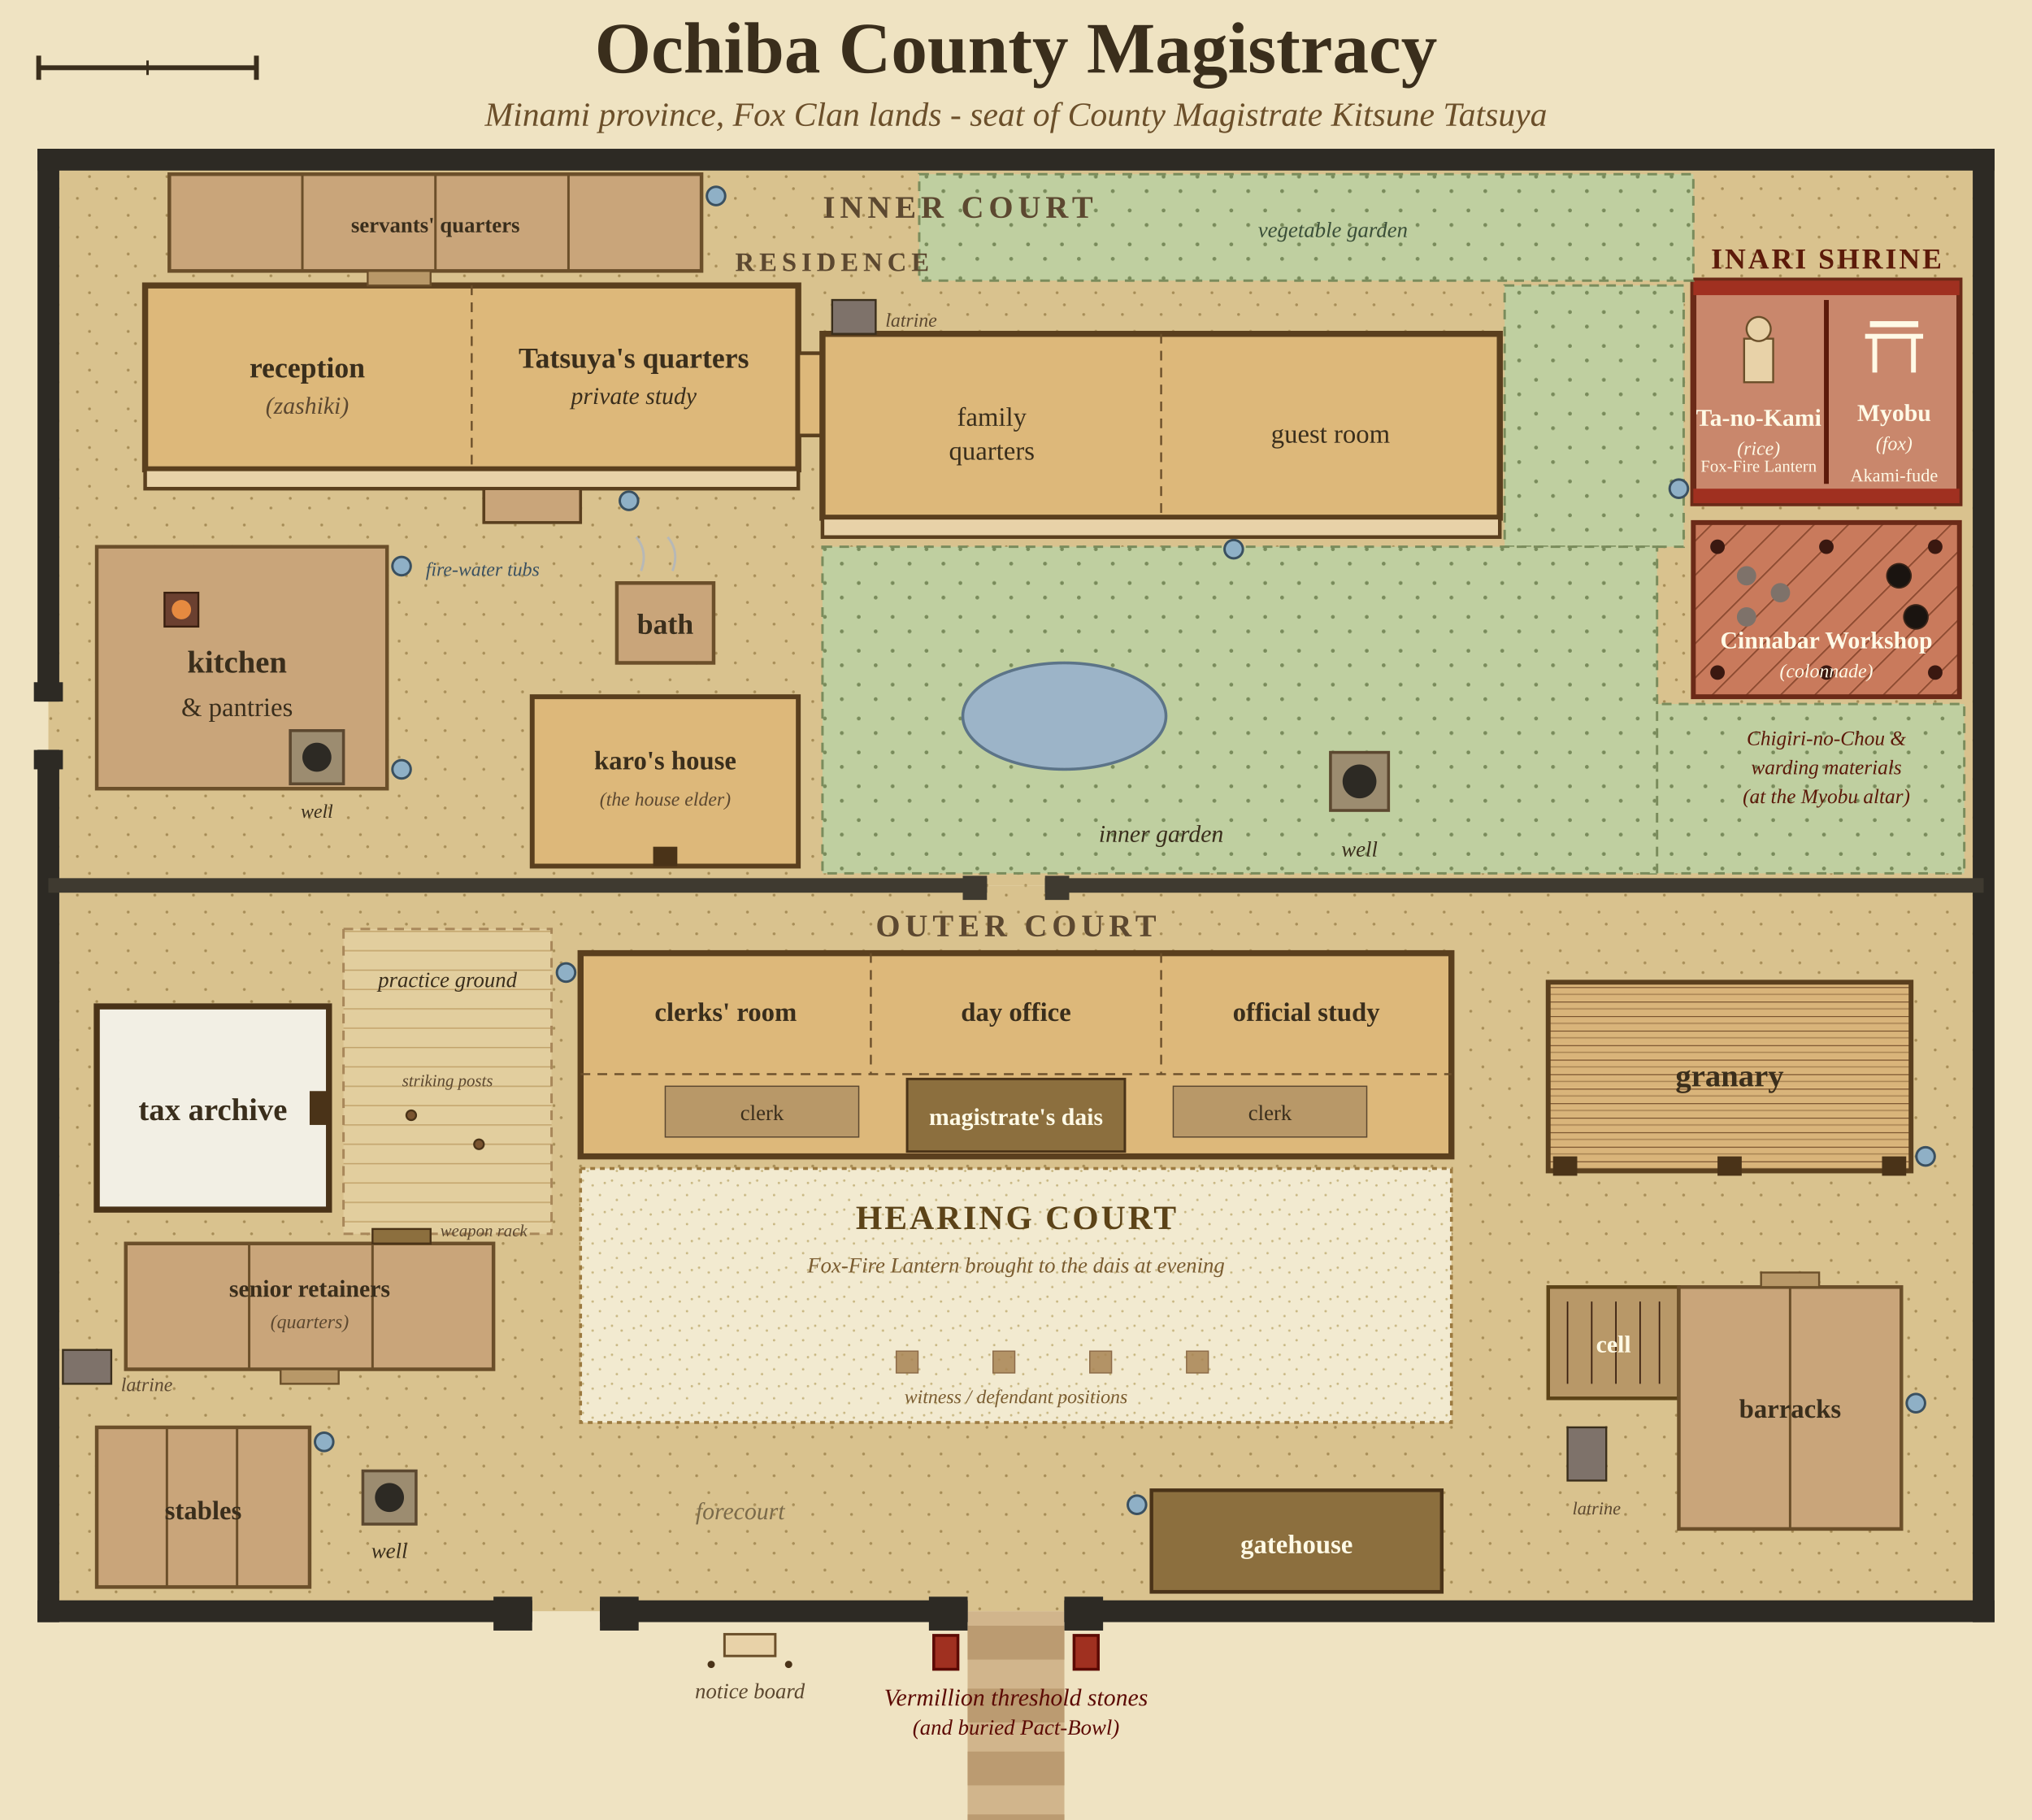
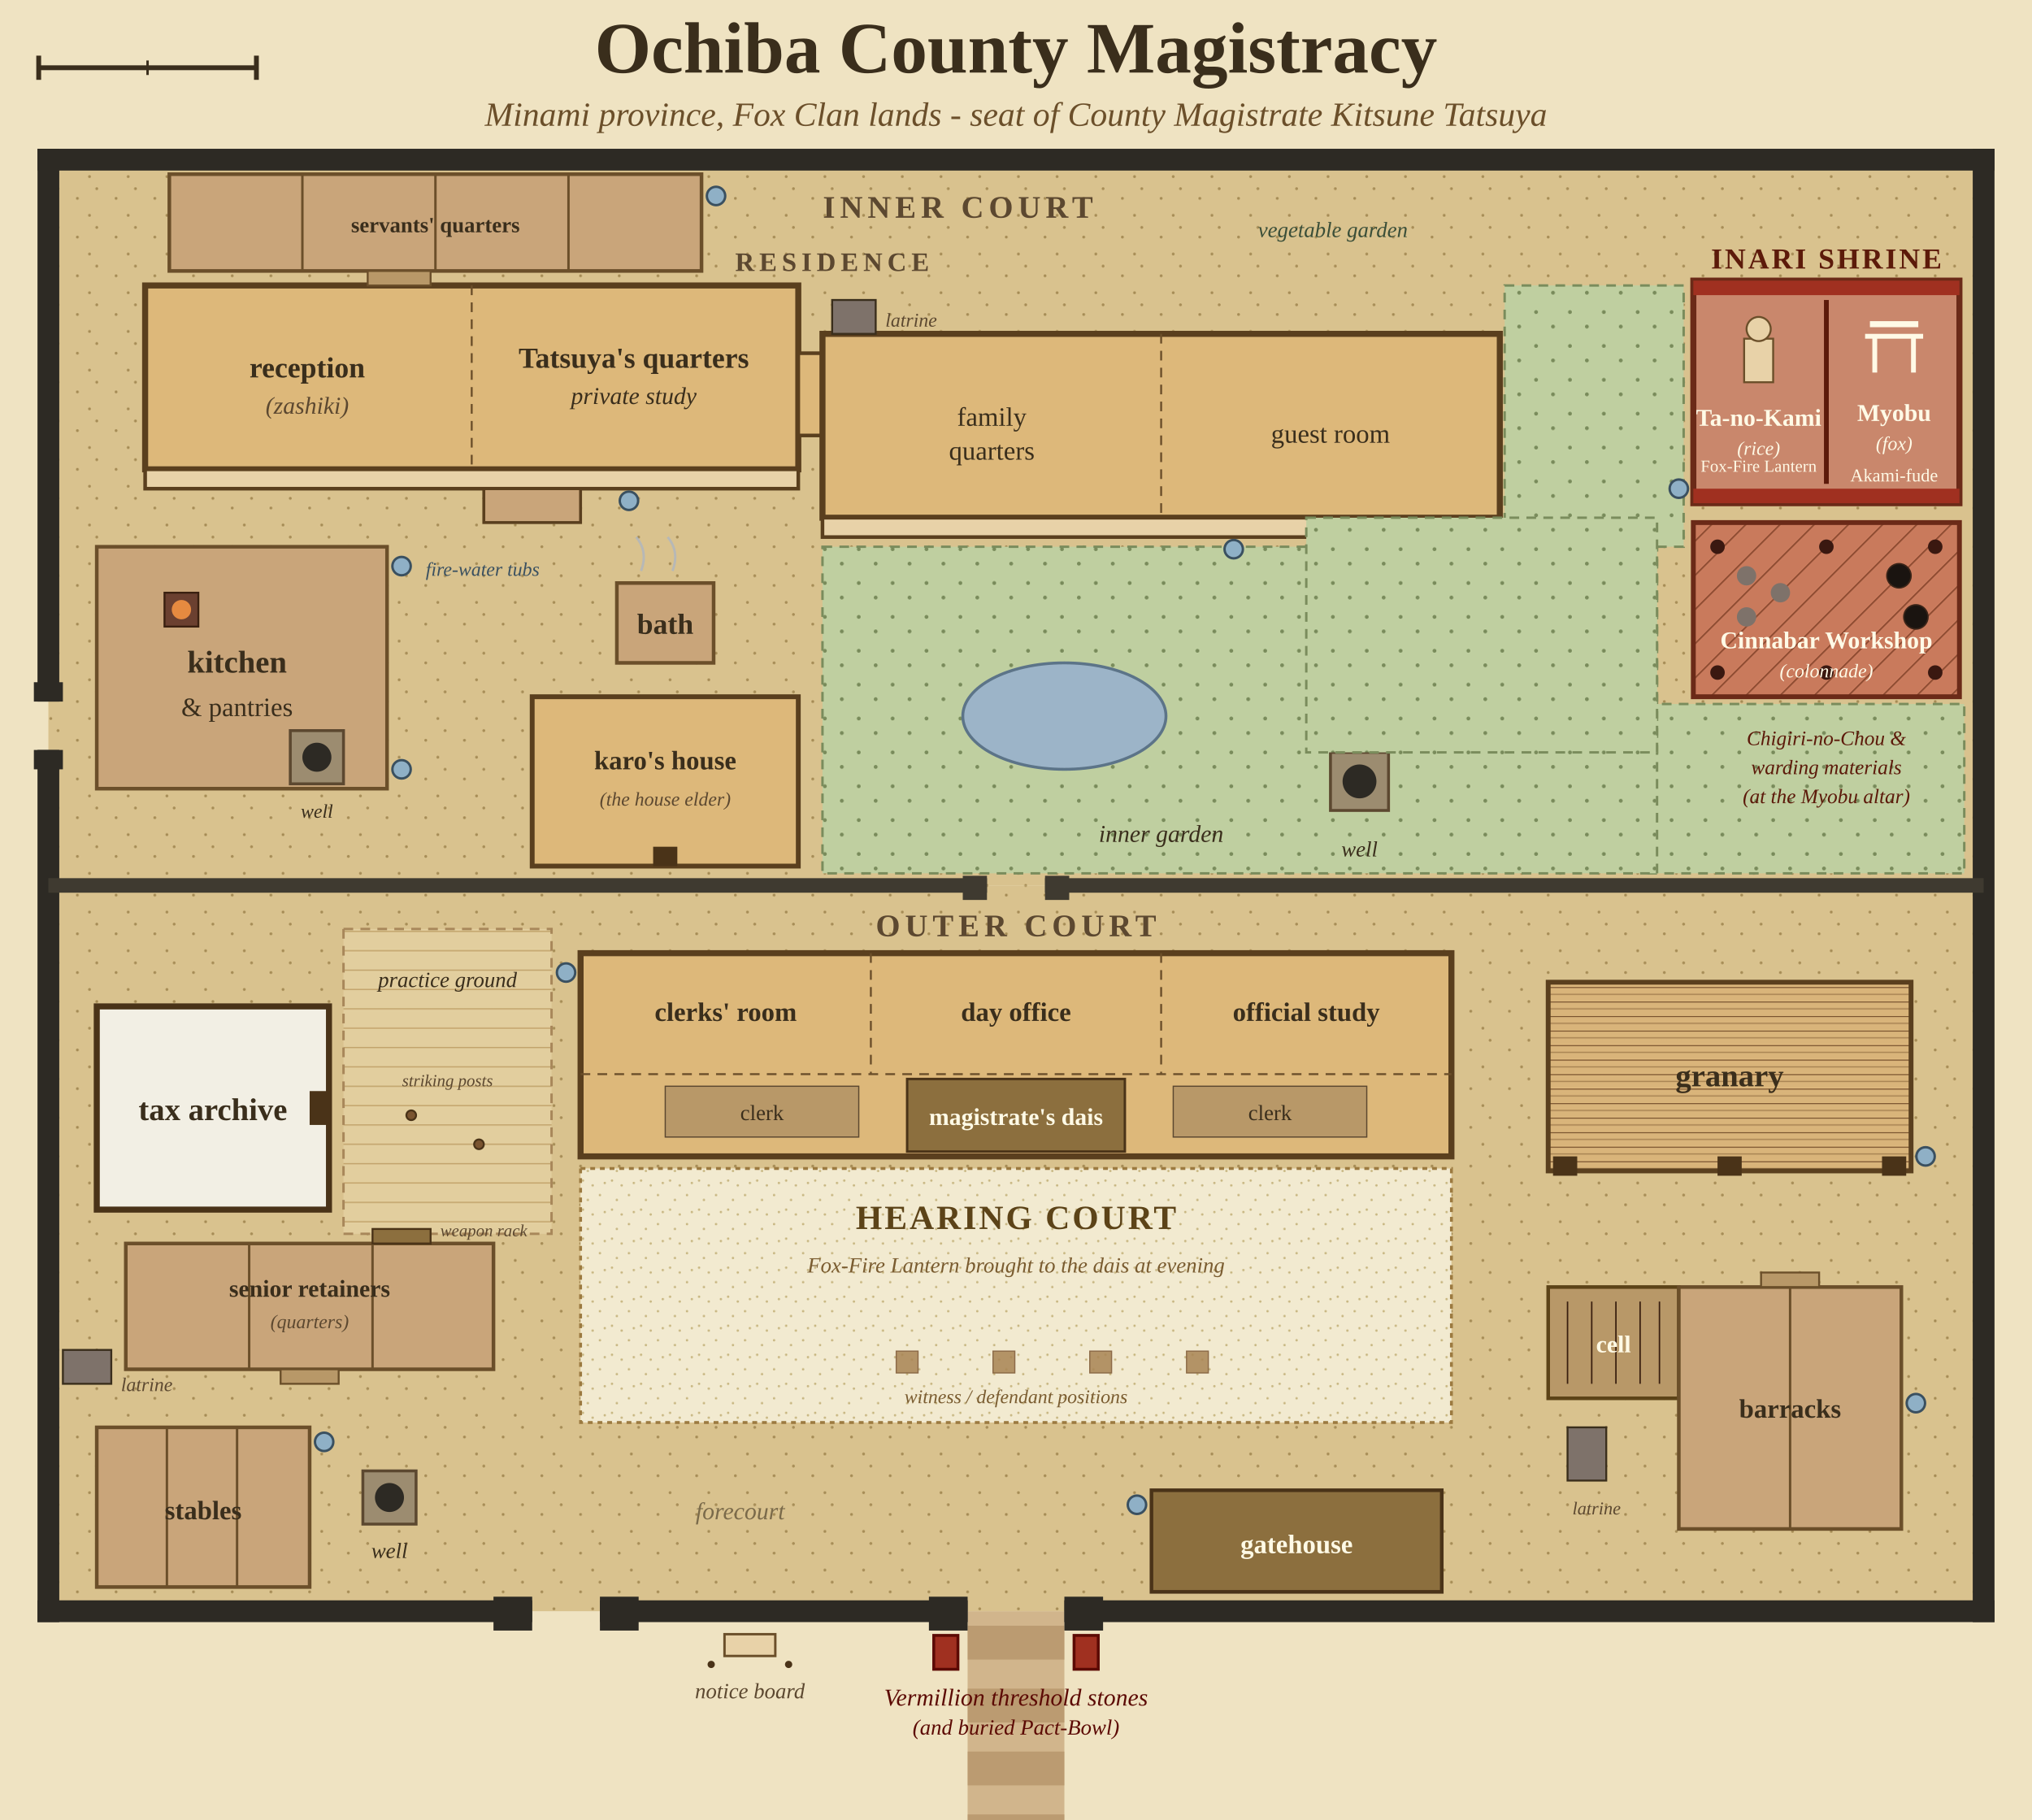
<svg xmlns="http://www.w3.org/2000/svg" viewBox="180 84 840 752" font-family="Georgia, 'Times New Roman', serif">
  <defs>
    <pattern id="colonnade-hatch" patternUnits="userSpaceOnUse" width="10" height="10" patternTransform="rotate(45)">
      <rect width="10" height="10" fill="#C97A5C" />
      <line x1="0" y1="0" x2="0" y2="10" stroke="#8C4A30" stroke-width="1.2" />
    </pattern>
    <pattern id="garden-stipple" patternUnits="userSpaceOnUse" width="14" height="14">
      <rect width="14" height="14" fill="#BFCFA0" />
      <circle cx="3" cy="3" r="0.8" fill="#7A8C5C" />
      <circle cx="10" cy="9" r="0.8" fill="#7A8C5C" />
    </pattern>
    <pattern id="court-earth" patternUnits="userSpaceOnUse" width="16" height="16">
      <rect width="16" height="16" fill="#D9C28E" />
      <circle cx="4" cy="6" r="0.6" fill="#A88E58" />
      <circle cx="12" cy="2" r="0.6" fill="#A88E58" />
      <circle cx="9" cy="13" r="0.6" fill="#A88E58" />
    </pattern>
    <pattern id="keiko-earth" patternUnits="userSpaceOnUse" width="16" height="16">
      <rect width="16" height="16" fill="#E2CE9E" />
      <line x1="0" y1="5" x2="16" y2="5" stroke="#C2A46C" stroke-width="0.5" />
      <line x1="0" y1="13" x2="16" y2="13" stroke="#C2A46C" stroke-width="0.5" />
    </pattern>
    <pattern id="oshirasu-sand" patternUnits="userSpaceOnUse" width="12" height="12">
      <rect width="12" height="12" fill="#F2EAD0" />
      <circle cx="3" cy="4" r="0.5" fill="#C9B884" />
      <circle cx="8" cy="2" r="0.5" fill="#C9B884" />
      <circle cx="10" cy="9" r="0.5" fill="#C9B884" />
      <circle cx="5" cy="10" r="0.5" fill="#C9B884" />
      <circle cx="1" cy="8" r="0.5" fill="#C9B884" />
    </pattern>
    <pattern id="granary-slats" patternUnits="userSpaceOnUse" width="14" height="6">
      <rect width="14" height="6" fill="#D9B47A" />
      <line x1="0" y1="0" x2="14" y2="0" stroke="#7A5430" stroke-width="0.8" />
      <line x1="0" y1="3" x2="14" y2="3" stroke="#A88454" stroke-width="0.5" />
    </pattern>
  </defs>
  <rect x="0" y="0" width="1200" height="900" fill="#EFE3C2" data-kind="-" />
  <g data-kind="road">
    <path d="M 600 900 L 600 750" stroke="#B89060" stroke-width="40" stroke-linecap="butt" opacity="0.55" />
    <path d="M 600 900 L 600 750" stroke="#9C7448" stroke-width="40" stroke-dasharray="14 12" fill="none" opacity="0.4" />
  </g>
  <text x="600" y="114" text-anchor="middle" font-size="30" font-weight="bold" fill="#3A2E1C" data-kind="-">Ochiba County Magistracy</text>
  <text x="600" y="136" text-anchor="middle" font-size="14" font-style="italic" fill="#6B4F2A" data-kind="-">Minami province, Fox Clan lands - seat of County Magistrate Kitsune Tatsuya</text>
  <g data-kind="-">
    <g stroke="#3A2E1C">
      <line x1="196" y1="112" x2="286" y2="112" stroke-width="2" />
      <line x1="196" y1="107" x2="196" y2="117" stroke-width="2" />
      <line x1="286" y1="107" x2="286" y2="117" stroke-width="2" />
      <line x1="241" y1="109" x2="241" y2="115" stroke-width="1" />
    </g>
  </g>
  <rect x="200" y="150" width="800" height="300" fill="url(#court-earth)" id="precinct" data-kind="inner court" />
  <rect x="200" y="450" width="800" height="300" fill="url(#court-earth)" id="precinct" data-kind="outer court" />
  <g stroke="#2D2A24" stroke-width="9" fill="none" stroke-linecap="square" data-kind="compound wall">
    <line x1="200" y1="150" x2="1000" y2="150" />
    <line x1="200" y1="150" x2="200" y2="369.5" />
    <line x1="200" y1="398.5" x2="200" y2="750" />
    <line x1="1000" y1="150" x2="1000" y2="750" />
    <line x1="200" y1="750" x2="395.5" y2="750" />
    <line x1="432.5" y1="750" x2="575.5" y2="750" />
    <line x1="624.5" y1="750" x2="1000" y2="750" />
  </g>
  <g fill="#2D2A24" data-kind="main gate">
    <rect x="564" y="744" width="16" height="14" />
    <rect x="620" y="744" width="16" height="14" />
  </g>
  <g fill="#2D2A24" data-kind="side gate">
    <rect x="194" y="366" width="12" height="8" />
    <rect x="194" y="394" width="12" height="8" />
  </g>
  <g fill="#2D2A24" data-kind="side gate">
    <rect x="384" y="744" width="16" height="14" />
    <rect x="428" y="744" width="16" height="14" />
  </g>
  <g data-kind="threshold stones">
    <rect x="566" y="760" width="10" height="14" fill="#A03020" stroke="#5C0A04" stroke-width="1.2" />
    <rect x="624" y="760" width="10" height="14" fill="#A03020" stroke="#5C0A04" stroke-width="1.2" />
    <text x="600" y="789" text-anchor="middle" font-size="10" fill="#5C0A04" font-style="italic">Vermillion threshold stones</text>
    <text x="600" y="801" text-anchor="middle" font-size="9" fill="#5C0A04" font-style="italic">(and buried Pact-Bowl)</text>
  </g>
  <g data-kind="notice board">
    <rect x="479.5" y="759.5" width="21" height="9" fill="#E8D2A8" stroke="#6B4F2A" stroke-width="1" />
    <circle cx="474" cy="772" r="1.5" fill="#4A3318" />
    <circle cx="506" cy="772" r="1.5" fill="#4A3318" />
    <text x="490" y="786" text-anchor="middle" font-size="9" font-style="italic" fill="#5C4830">notice board</text>
  </g>
  <g stroke="#3F3A30" stroke-width="6" fill="none" stroke-dasharray="0" data-kind="court divider">
    <line x1="200" y1="450" x2="588" y2="450" />
    <line x1="612" y1="450" x2="1000" y2="450" />
  </g>
  <g fill="#3F3A30" data-kind="court divider">
    <rect x="578" y="446" width="10" height="10" />
    <rect x="612" y="446" width="10" height="10" />
  </g>
  <text x="600" y="471" text-anchor="middle" font-size="13" font-weight="bold" fill="#5C4830" letter-spacing="2" data-kind="outer court">OUTER COURT</text>
  <text x="486" y="712" text-anchor="middle" font-size="10" font-style="italic" fill="#7A6A4A" data-kind="outer court">forecourt</text>
  <g data-kind="stables">
    <rect x="220" y="674" width="88" height="66" fill="#C9A57A" stroke="#6B4F2A" stroke-width="1.5" />
    <line x1="249" y1="674" x2="249" y2="740" stroke="#6B4F2A" stroke-width="1" />
    <line x1="278" y1="674" x2="278" y2="740" stroke="#6B4F2A" stroke-width="1" />
    <text x="264" y="712" text-anchor="middle" font-size="11" font-weight="bold" fill="#3A2E1C">stables</text>
  </g>
  <g data-kind="tax archive">
    <rect x="220" y="500" width="96" height="84" fill="#F2EFE4" stroke="#4A3318" stroke-width="2.5" />
    <rect x="308" y="535" width="8" height="14" fill="#4A3318" />
    <text x="268" y="547" text-anchor="middle" font-size="13" font-weight="bold" fill="#3A2E1C">tax archive</text>
  </g>
  <g data-kind="office hall">
    <rect x="420" y="478" width="360" height="84" fill="#DDB87A" stroke="#5A3F1E" stroke-width="2.5" />
    <line x1="420" y1="528" x2="780" y2="528" stroke="#6B4F2A" stroke-width="0.8" stroke-dasharray="4 3" />
    <line x1="540" y1="478" x2="540" y2="528" stroke="#6B4F2A" stroke-width="0.8" stroke-dasharray="4 3" />
    <line x1="660" y1="478" x2="660" y2="528" stroke="#6B4F2A" stroke-width="0.8" stroke-dasharray="4 3" />
    <text x="480" y="506" text-anchor="middle" font-size="11" font-weight="bold" fill="#3A2E1C" data-kind="clerks' room">clerks' room</text>
    <text x="600" y="506" text-anchor="middle" font-size="11" font-weight="bold" fill="#3A2E1C">day office</text>
    <text x="720" y="506" text-anchor="middle" font-size="11" font-weight="bold" fill="#3A2E1C">official study</text>
    <rect x="555" y="530" width="90" height="30" fill="#8C6F3E" stroke="#4A3318" stroke-width="1" data-kind="magistrate's dais" />
    <text x="600" y="549" text-anchor="middle" font-size="10" fill="#FFFAE6" font-weight="bold" data-kind="magistrate's dais">magistrate's dais</text>
    <rect x="455" y="533" width="80" height="21" fill="#B89868" stroke="#5C4830" stroke-width="0.5" />
    <text x="495" y="547" text-anchor="middle" font-size="9" fill="#3A2E1C">clerk</text>
    <rect x="665" y="533" width="80" height="21" fill="#B89868" stroke="#5C4830" stroke-width="0.5" />
    <text x="705" y="547" text-anchor="middle" font-size="9" fill="#3A2E1C">clerk</text>
  </g>
  <g data-kind="hearing court">
    <rect x="420" y="567" width="360" height="105" fill="url(#oshirasu-sand)" stroke="#9C7A40" stroke-width="1.2" stroke-dasharray="2 2" />
    <text x="600" y="592" text-anchor="middle" font-size="14" font-weight="bold" fill="#5C4318" letter-spacing="1">HEARING COURT</text>
    <text x="600" y="610" text-anchor="middle" font-size="9" font-style="italic" fill="#7A5C30" data-kind="fox-fire lantern">Fox-Fire Lantern brought to the dais at evening</text>
    <g fill="#A88454" stroke="#7A5430" stroke-width="0.5" opacity="0.85">
      <rect x="550.5" y="642.5" width="9" height="9" />
      <rect x="590.5" y="642.5" width="9" height="9" />
      <rect x="630.5" y="642.5" width="9" height="9" />
      <rect x="670.5" y="642.5" width="9" height="9" />
    </g>
    <text x="600" y="664" text-anchor="middle" font-size="8" font-style="italic" fill="#7A5C30">witness / defendant positions</text>
  </g>
  <g data-kind="granary">
    <rect x="820" y="490" width="150" height="78" fill="url(#granary-slats)" stroke="#5A3F1E" stroke-width="2" />
    <rect x="822" y="562" width="10" height="8" fill="#4A3318" />
    <rect x="890" y="562" width="10" height="8" fill="#4A3318" />
    <rect x="958" y="562" width="10" height="8" fill="#4A3318" />
    <text x="895" y="533" text-anchor="middle" font-size="13" font-weight="bold" fill="#3A2E1C">granary</text>
  </g>
  <g data-kind="cell">
    <rect x="820" y="616" width="54" height="46" fill="#B89868" stroke="#5C4318" stroke-width="1.5" />
    <line x1="828" y1="622" x2="828" y2="656" stroke="#3A2010" stroke-width="0.6" />
    <line x1="838" y1="622" x2="838" y2="656" stroke="#3A2010" stroke-width="0.6" />
    <line x1="848" y1="622" x2="848" y2="656" stroke="#3A2010" stroke-width="0.6" />
    <line x1="858" y1="622" x2="858" y2="656" stroke="#3A2010" stroke-width="0.6" />
    <line x1="866" y1="622" x2="866" y2="656" stroke="#3A2010" stroke-width="0.6" />
    <text x="847" y="643" text-anchor="middle" font-size="10" font-weight="bold" fill="#FFFAE6">cell</text>
  </g>
  <g data-kind="barracks">
    <rect x="874" y="616" width="92" height="100" fill="#C9A57A" stroke="#6B4F2A" stroke-width="1.5" />
    <line x1="920" y1="616" x2="920" y2="716" stroke="#6B4F2A" stroke-width="1" />
    <rect x="908" y="610" width="24" height="6" fill="#B89868" stroke="#6B4F2A" stroke-width="0.8" />
    <text x="920" y="670" text-anchor="middle" font-size="11" font-weight="bold" fill="#3A2E1C">barracks</text>
  </g>
  <g data-kind="latrine">
    <rect x="828" y="674" width="16" height="22" fill="#7E726A" stroke="#3A2E1C" stroke-width="0.8" />
    <text x="840" y="710" text-anchor="middle" font-size="7.5" font-style="italic" fill="#5C4830">latrine</text>
  </g>
  <g data-kind="latrine">
    <rect x="206" y="642" width="20" height="14" fill="#7E726A" stroke="#3A2E1C" stroke-width="0.8" />
    <text x="230" y="659" font-size="8" font-style="italic" fill="#5C4830">latrine</text>
  </g>
  <g data-kind="well">
    <rect x="330" y="692" width="22" height="22" fill="#9C8C70" stroke="#5C4830" stroke-width="1.2" />
    <circle cx="341" cy="703" r="6" fill="#2D2A24" />
    <text x="341" y="728" text-anchor="middle" font-size="9" font-style="italic" fill="#3A2E1C">well</text>
  </g>
  <g data-kind="retainers' quarters">
    <rect x="232" y="598" width="152" height="52" fill="#C9A57A" stroke="#6B4F2A" stroke-width="1.5" />
    <line x1="283" y1="598" x2="283" y2="650" stroke="#6B4F2A" stroke-width="1" />
    <line x1="334" y1="598" x2="334" y2="650" stroke="#6B4F2A" stroke-width="1" />
    <rect x="296" y="650" width="24" height="6" fill="#B89868" stroke="#6B4F2A" stroke-width="0.8" />
    <text x="308" y="620" text-anchor="middle" font-size="10" font-weight="bold" fill="#3A2E1C">senior retainers</text>
    <text x="308" y="633" text-anchor="middle" font-size="8" font-style="italic" fill="#5C4830">(quarters)</text>
  </g>
  <g data-kind="practice ground">
    <rect x="322" y="468" width="86" height="126" fill="url(#keiko-earth)" stroke="#A8875A" stroke-width="1" stroke-dasharray="4 3" />
    <text x="365" y="492" text-anchor="middle" font-size="9" font-style="italic" fill="#3A2E1C">practice ground</text>
    <text x="365" y="533" text-anchor="middle" font-size="7" font-style="italic" fill="#5C4830">striking posts</text>
    <circle cx="350" cy="545" r="2" fill="#7A5430" stroke="#4A3318" stroke-width="0.8" />
    <circle cx="378" cy="557" r="2" fill="#7A5430" stroke="#4A3318" stroke-width="0.8" />
    <rect x="334" y="592" width="24" height="6" fill="#8C6F3E" stroke="#4A3318" stroke-width="0.8" />
    <text x="362" y="595" text-anchor="start" font-size="7" font-style="italic" fill="#5C4830">weapon rack</text>
  </g>
  <g data-kind="gatehouse">
    <rect x="656" y="700" width="120" height="42" fill="#8C6F3E" stroke="#4A3318" stroke-width="1.5" />
    <text x="716" y="726" text-anchor="middle" font-size="11" font-weight="bold" fill="#FFFAE6">gatehouse</text>
  </g>
  <g data-kind="residence">
    <rect x="240" y="202" width="270" height="76" fill="#DDB87A" stroke="#5A3F1E" stroke-width="2.5" />
    <rect x="240" y="278" width="270" height="8" fill="#E8D2A8" stroke="#5A3F1E" stroke-width="1.5" />
    <line x1="375" y1="202" x2="375" y2="278" stroke="#6B4F2A" stroke-width="0.8" stroke-dasharray="4 3" />
    <text x="307" y="240" text-anchor="middle" font-size="12" font-weight="bold" fill="#3A2E1C">reception</text>
    <text x="307" y="255" text-anchor="middle" font-size="10" font-style="italic" fill="#5C4830">(zashiki)</text>
    <text x="442" y="236" text-anchor="middle" font-size="12" font-weight="bold" fill="#3A2E1C">Tatsuya's quarters</text>
    <text x="442" y="251" text-anchor="middle" font-size="10" font-style="italic" fill="#3A2E1C">private study</text>
    <rect x="510" y="230" width="10" height="34" fill="#DDB87A" stroke="#5A3F1E" stroke-width="1.5" />
    <rect x="520" y="222" width="280" height="76" fill="#DDB87A" stroke="#5A3F1E" stroke-width="2.5" />
    <rect x="520" y="298" width="280" height="8" fill="#E8D2A8" stroke="#5A3F1E" stroke-width="1.5" />
    <line x1="660" y1="222" x2="660" y2="298" stroke="#6B4F2A" stroke-width="0.8" stroke-dasharray="4 3" />
    <text x="590" y="260" text-anchor="middle" font-size="11" fill="#3A2E1C">family</text>
    <text x="590" y="274" text-anchor="middle" font-size="11" fill="#3A2E1C">quarters</text>
    <text x="730" y="267" text-anchor="middle" font-size="11" fill="#3A2E1C" data-kind="guest quarters">guest room</text>
  </g>
  <g data-kind="kitchen">
    <rect x="220" y="310" width="120" height="100" fill="#C9A57A" stroke="#6B4F2A" stroke-width="1.5" />
    <rect x="248" y="329" width="14" height="14" fill="#6B4030" stroke="#3A2010" stroke-width="0.8" />
    <circle cx="255" cy="336" r="4" fill="#E68A40" />
    <text x="278" y="362" text-anchor="middle" font-size="13" font-weight="bold" fill="#3A2E1C">kitchen</text>
    <text x="278" y="380" text-anchor="middle" font-size="11" fill="#3A2E1C">&amp; pantries</text>
    <rect x="300" y="386" width="22" height="22" fill="#9C8C70" stroke="#5C4830" stroke-width="1.2" data-kind="well" />
    <circle cx="311" cy="397" r="6" fill="#2D2A24" data-kind="well" />
    <text x="311" y="422" text-anchor="middle" font-size="8" font-style="italic" fill="#3A2E1C" data-kind="well">well</text>
  </g>
  <rect x="802" y="202" width="74" height="108" fill="url(#garden-stipple)" stroke="#7A8C5C" stroke-width="1" stroke-dasharray="4 3" data-kind="garden" />
  <g data-kind="compound shrine">
    <rect x="880" y="200" width="110" height="92" fill="#C9876C" stroke="#6B2A18" stroke-width="2.5" />
    <line x1="935" y1="208" x2="935" y2="284" stroke="#5C1A0A" stroke-width="2" />
    <rect x="880" y="200" width="110" height="6" fill="#A03020" />
    <rect x="880" y="286" width="110" height="6" fill="#A03020" />
    <g transform="translate(907, 226)">
      <rect x="-6" y="-2" width="12" height="18" fill="#E8D2A8" stroke="#6B4F2A" stroke-width="0.8" />
      <circle cx="0" cy="-6" r="5" fill="#E8D2A8" stroke="#6B4F2A" stroke-width="0.8" />
    </g>
    <text x="907" y="260" text-anchor="middle" font-size="10" font-weight="bold" fill="#FFFAE6">Ta-no-Kami</text>
    <text x="907" y="272" text-anchor="middle" font-size="8" font-style="italic" fill="#FFFAE6">(rice)</text>
    <text x="907" y="279" text-anchor="middle" font-size="7" fill="#FFFAE6" data-kind="fox-fire lantern">Fox-Fire Lantern</text>
    <g transform="translate(963, 218)">
      <line x1="-10" y1="0" x2="10" y2="0" stroke="#FFFAE6" stroke-width="2.5" />
      <line x1="-12" y1="5" x2="12" y2="5" stroke="#FFFAE6" stroke-width="2" />
      <line x1="-8" y1="5" x2="-8" y2="20" stroke="#FFFAE6" stroke-width="2" />
      <line x1="8" y1="5" x2="8" y2="20" stroke="#FFFAE6" stroke-width="2" />
    </g>
    <text x="963" y="258" text-anchor="middle" font-size="10" font-weight="bold" fill="#FFFAE6">Myobu</text>
    <text x="963" y="270" text-anchor="middle" font-size="8" font-style="italic" fill="#FFFAE6">(fox)</text>
    <text x="963" y="283" text-anchor="middle" font-size="7.5" fill="#FFFAE6" data-kind="fox relics">Akami-fude</text>
  </g>
  <g data-kind="garden">
    <rect x="860" y="375" width="132" height="70" fill="url(#garden-stipple)" stroke="#7A8C5C" stroke-width="1" stroke-dasharray="4 3" />
  </g>
  <text x="935" y="195" text-anchor="middle" font-size="12" font-weight="bold" fill="#5C1A0A" letter-spacing="1" data-kind="compound shrine">INARI SHRINE</text>
  <g data-kind="fox relics">
    <text x="935" y="392" text-anchor="middle" font-size="8.5" font-style="italic" fill="#5C1A0A">Chigiri-no-Chou &amp;</text>
    <text x="935" y="404" text-anchor="middle" font-size="8.5" font-style="italic" fill="#5C1A0A">warding materials</text>
    <text x="935" y="416" text-anchor="middle" font-size="8.5" font-style="italic" fill="#5C1A0A">(at the Myobu altar)</text>
  </g>
  <g data-kind="cinnabar workshop">
    <rect x="880" y="300" width="110" height="72" fill="url(#colonnade-hatch)" stroke="#6B2A18" stroke-width="2" />
    <circle cx="890" cy="310" r="3" fill="#3A1810" />
    <circle cx="935" cy="310" r="3" fill="#3A1810" />
    <circle cx="980" cy="310" r="3" fill="#3A1810" />
    <circle cx="890" cy="362" r="3" fill="#3A1810" />
    <circle cx="935" cy="362" r="3" fill="#3A1810" />
    <circle cx="980" cy="362" r="3" fill="#3A1810" />
    <circle cx="902" cy="322" r="4" fill="#7E726A" />
    <circle cx="916" cy="329" r="4" fill="#7E726A" />
    <circle cx="902" cy="339" r="4" fill="#7E726A" />
    <circle cx="965" cy="322" r="5" fill="#1A1410" stroke="#3A2418" stroke-width="0.6" />
    <circle cx="972" cy="339" r="5" fill="#1A1410" stroke="#3A2418" stroke-width="0.6" />
    <text x="935" y="352" text-anchor="middle" font-size="10" font-weight="bold" fill="#FFFAE6">Cinnabar Workshop</text>
    <text x="935" y="364" text-anchor="middle" font-size="8" font-style="italic" fill="#FFFAE6">(colonnade)</text>
  </g>
  <g data-kind="garden">
    <rect x="520" y="310" width="345" height="135" fill="url(#garden-stipple)" stroke="#7A8C5C" stroke-width="1" stroke-dasharray="4 3" />
    <ellipse cx="620" cy="380" rx="42" ry="22" fill="#9CB4C8" stroke="#5C7488" stroke-width="1.2" />
    <text x="660" y="432" text-anchor="middle" font-size="10" font-style="italic" fill="#3A2E1C">inner garden</text>
  </g>
  <g data-kind="bath">
    <rect x="435" y="325" width="40" height="33" fill="#C9A57A" stroke="#6B4F2A" stroke-width="1.5" />
    <path d="M 445 320 q 3 -8 -2 -14 M 458 320 q 3 -8 -2 -14" stroke="#A8B4C8" stroke-width="1" fill="none" opacity="0.7" />
    <text x="455" y="346" text-anchor="middle" font-size="12" font-weight="bold" fill="#3A2E1C">bath</text>
  </g>
  <g data-kind="karo's house">
    <rect x="400" y="372" width="110" height="70" fill="#DDB87A" stroke="#5A3F1E" stroke-width="2" />
    <rect x="450" y="434" width="10" height="8" fill="#4A3318" />
    <text x="455" y="402" text-anchor="middle" font-size="11" font-weight="bold" fill="#3A2E1C">karo's house</text>
    <text x="455" y="417" text-anchor="middle" font-size="8" font-style="italic" fill="#5C4830">(the house elder)</text>
  </g>
  <g data-kind="well">
    <rect x="730" y="395" width="24" height="24" fill="#9C8C70" stroke="#5C4830" stroke-width="1.2" />
    <circle cx="742" cy="407" r="7" fill="#2D2A24" />
    <text x="742" y="438" text-anchor="middle" font-size="9" font-style="italic" fill="#3A2E1C">well</text>
  </g>
  <g data-kind="servants' quarters">
    <rect x="250" y="156" width="220" height="40" fill="#C9A57A" stroke="#6B4F2A" stroke-width="1.5" />
    <line x1="305" y1="156" x2="305" y2="196" stroke="#6B4F2A" stroke-width="1" />
    <line x1="360" y1="156" x2="360" y2="196" stroke="#6B4F2A" stroke-width="1" />
    <line x1="415" y1="156" x2="415" y2="196" stroke="#6B4F2A" stroke-width="1" />
    <rect x="332" y="196" width="26" height="6" fill="#B89868" stroke="#6B4F2A" stroke-width="0.8" />
    <text x="360" y="180" text-anchor="middle" font-size="9" font-weight="bold" fill="#3A2E1C">servants' quarters</text>
  </g>
  <g data-kind="latrine">
    <rect x="524" y="208" width="18" height="14" fill="#7E726A" stroke="#3A2E1C" stroke-width="0.8" />
    <text x="546" y="219" font-size="8" font-style="italic" fill="#5C4830">latrine</text>
  </g>
  <g data-kind="vegetable garden">
-     <rect x="560" y="156" width="320" height="44" fill="url(#garden-stipple)" stroke="#7A8C5C" stroke-width="1" stroke-dasharray="4 3" />
+     <rect x="720" y="298" width="145" height="97" fill="url(#garden-stipple)" stroke="#7A8C5C" stroke-width="1" stroke-dasharray="4 3" />
    <text x="731" y="182" text-anchor="middle" font-size="9" font-style="italic" fill="#3A4E38">vegetable garden</text>
  </g>
  <g data-kind="residence">
    <rect x="380" y="286" width="40" height="14" fill="#C9A57A" stroke="#5A3F1E" stroke-width="1.2" />
  </g>
  <text x="576" y="174" text-anchor="middle" font-size="13" font-weight="bold" fill="#5C4830" letter-spacing="2" data-kind="inner court">INNER COURT</text>
  <text x="524" y="196" text-anchor="middle" font-size="11" font-weight="bold" fill="#5C4830" letter-spacing="2" data-kind="residence">RESIDENCE</text>
  <g fill="#8FB0C6" stroke="#3A5060" stroke-width="1" data-kind="fire-water tubs">
    <circle cx="346" cy="318" r="3.8" />
    <circle cx="346" cy="402" r="3.8" />
    <circle cx="414" cy="486" r="3.8" />
    <circle cx="440" cy="291" r="3.8" />
    <circle cx="690" cy="311" r="3.8" />
    <circle cx="874" cy="286" r="3.8" />
    <circle cx="976" cy="562" r="3.8" />
    <circle cx="972" cy="664" r="3.8" />
    <circle cx="650" cy="706" r="3.8" />
    <circle cx="314" cy="680" r="3.8" />
    <circle cx="476" cy="165" r="3.8" />
  </g>
  <text x="356" y="322" text-anchor="start" font-size="8" font-style="italic" fill="#3A5060" data-kind="fire-water tubs">fire-water tubs</text>
</svg>
